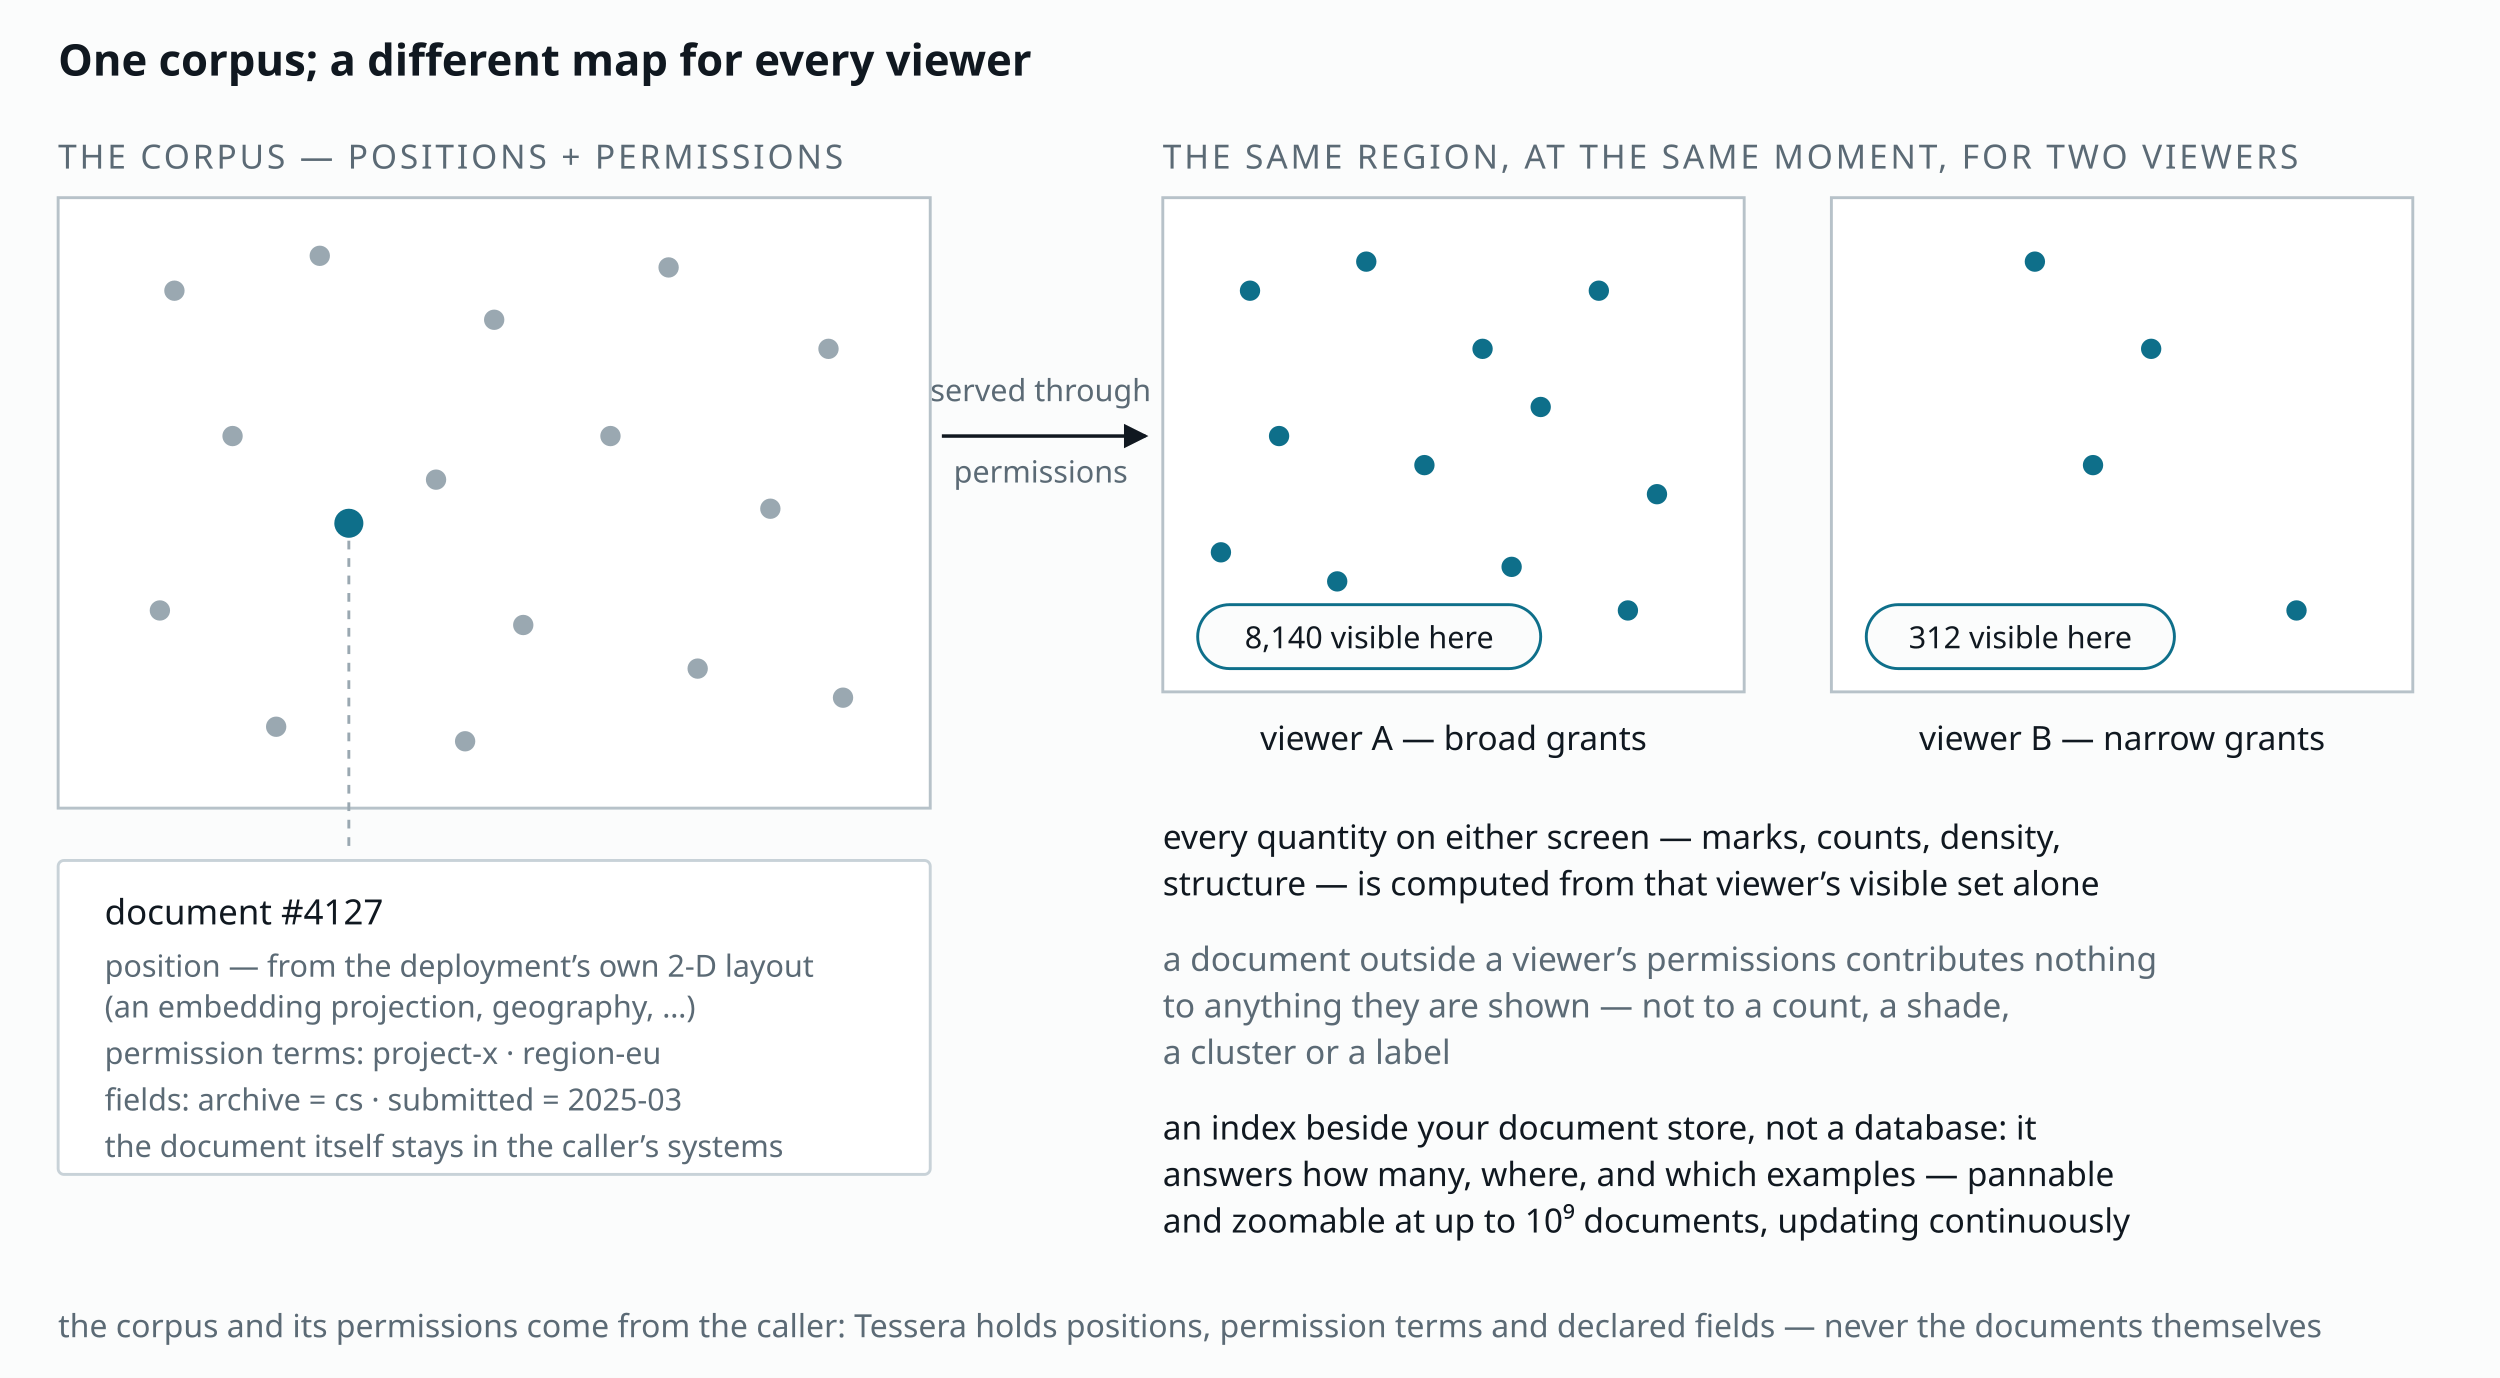
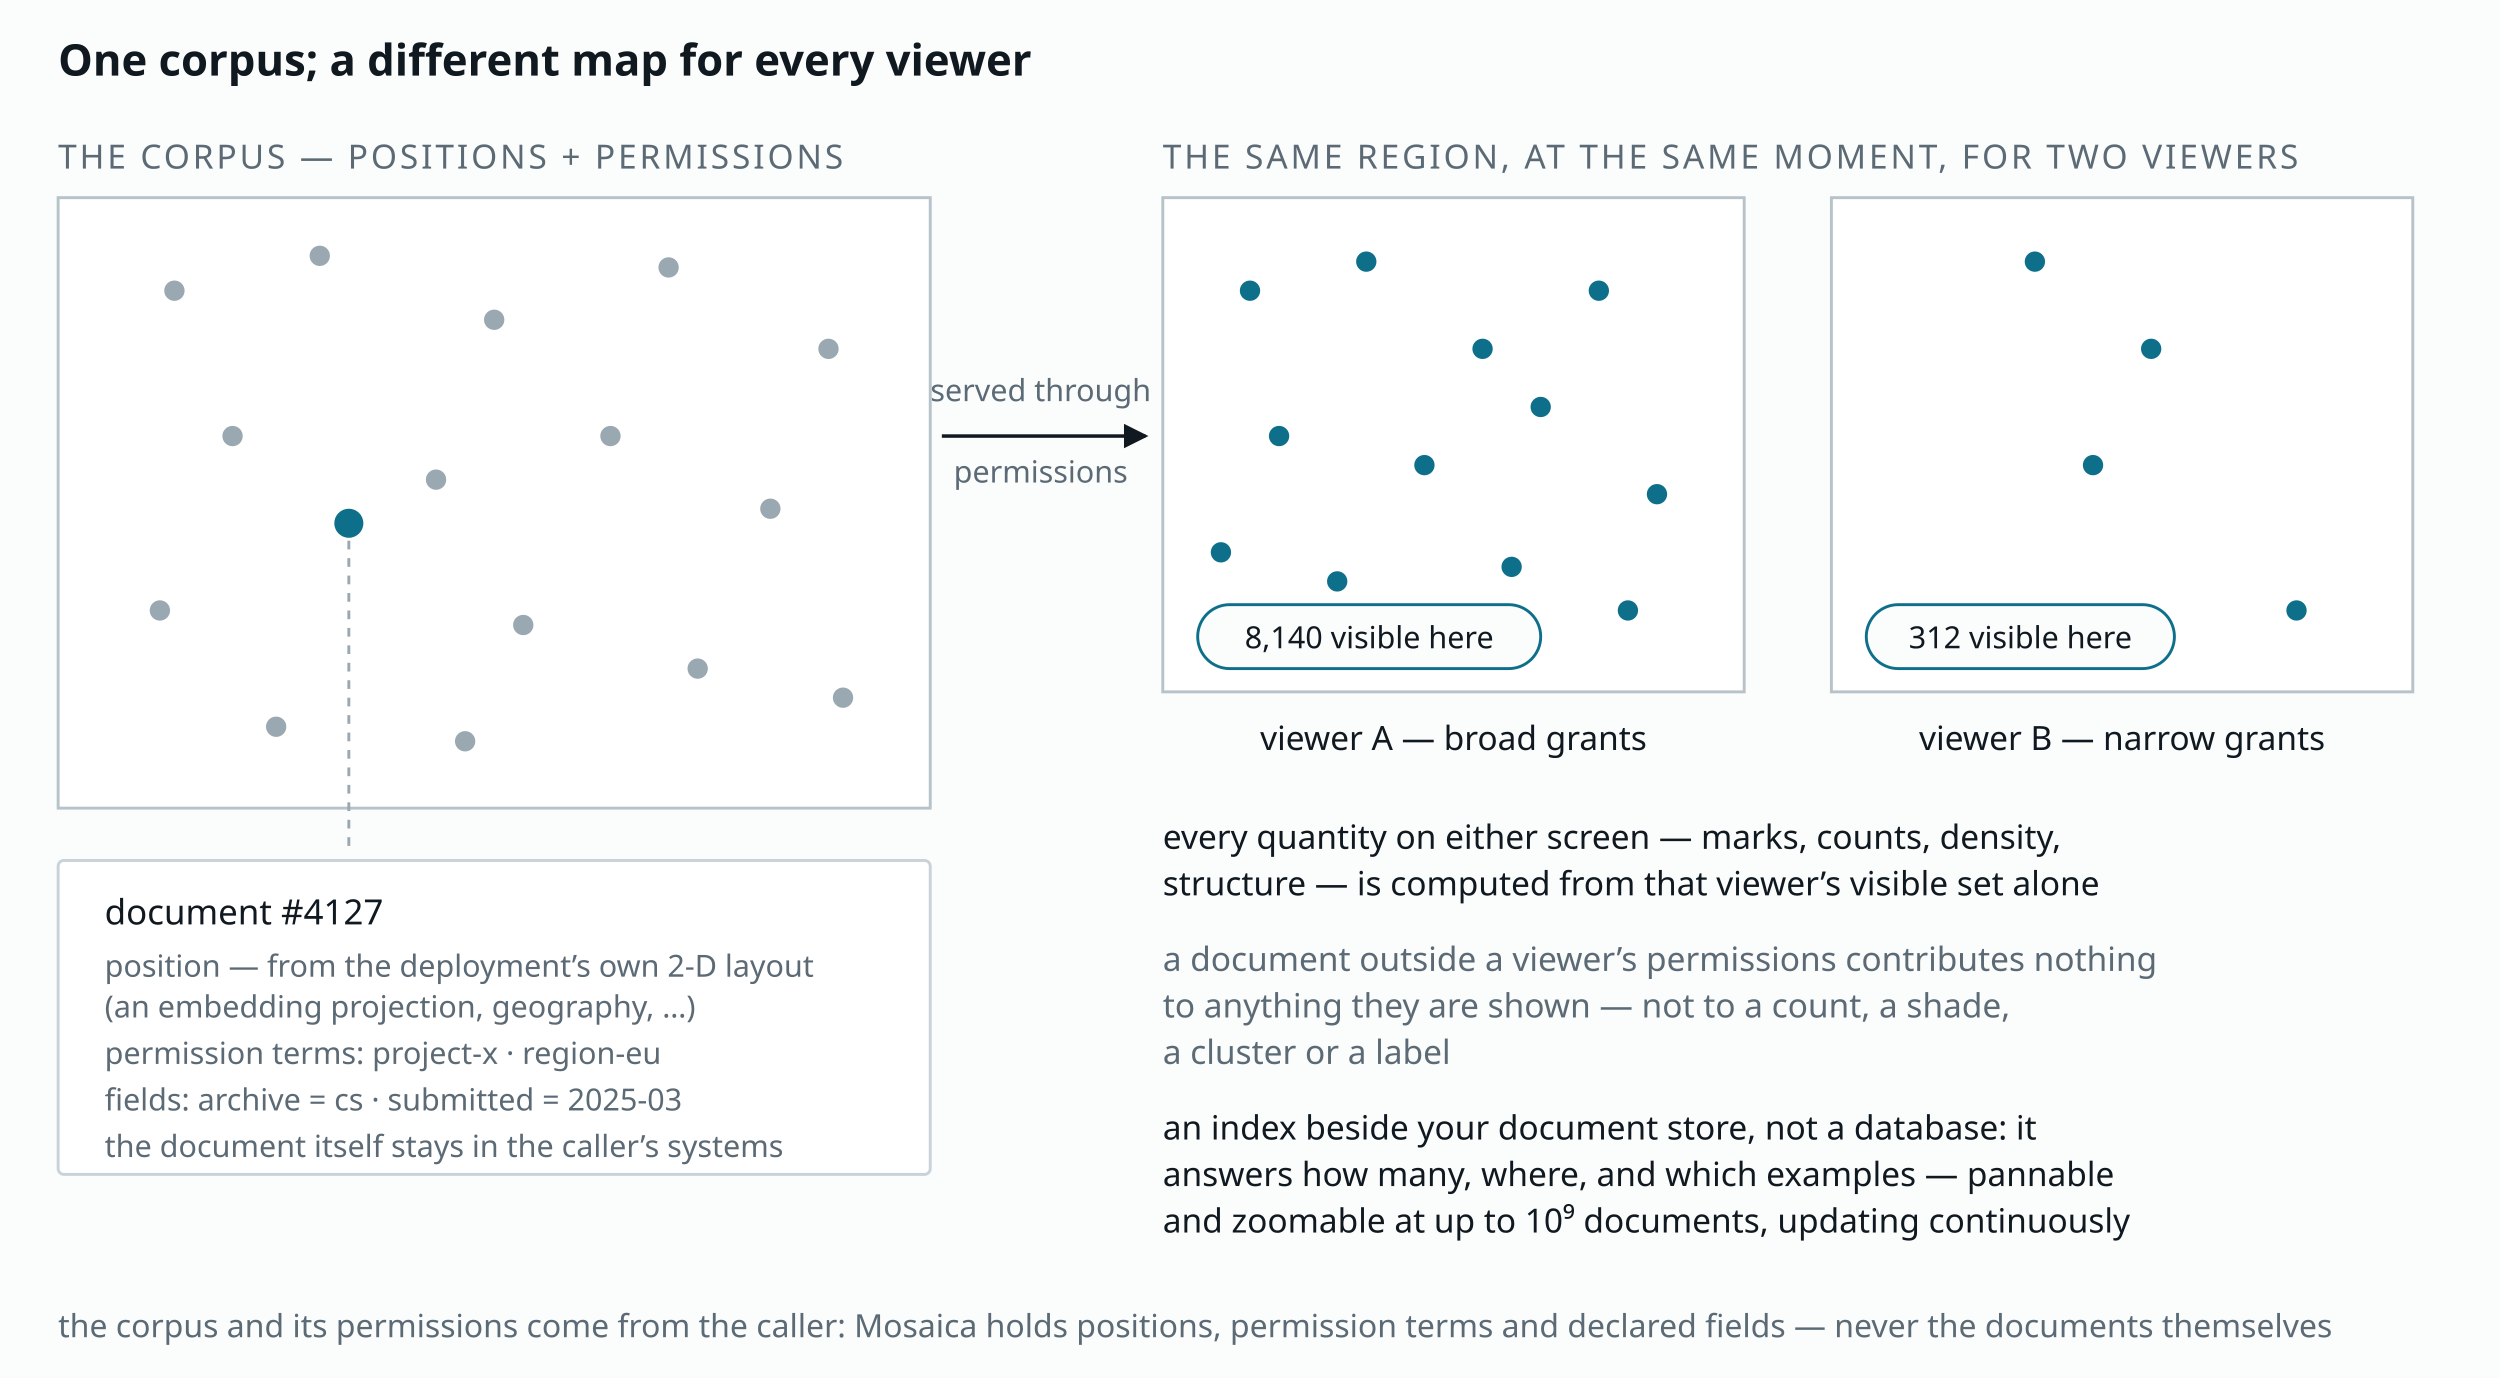
<svg xmlns="http://www.w3.org/2000/svg" viewBox="0 0 860 474" width="860" height="474" font-family="ui-sans-serif, system-ui, sans-serif">
  <rect x="0" y="0" width="860" height="474" fill="#fbfcfc" />
  <defs>
    <marker id="arI" viewBox="0 0 8 8" refX="7" refY="4" markerWidth="7" markerHeight="7" orient="auto">
      <path d="M0,0 L8,4 L0,8 z" fill="#101820" />
    </marker>
  </defs>
  <text x="20" y="26" font-size="15" font-weight="600" fill="#101820">One corpus; a different map for every viewer</text>
  <text x="20" y="58" font-size="11.5" fill="#5b6a75" letter-spacing="1">THE CORPUS — POSITIONS + PERMISSIONS</text>
  <rect x="20" y="68" width="300" height="210" fill="#ffffff" stroke="#b7c2c9" />
  <g fill="#9aa8b1">
    <circle cx="60" cy="100" r="3.5" />
    <circle cx="110" cy="88" r="3.5" />
    <circle cx="170" cy="110" r="3.5" />
    <circle cx="230" cy="92" r="3.5" />
    <circle cx="285" cy="120" r="3.5" />
    <circle cx="80" cy="150" r="3.5" />
    <circle cx="150" cy="165" r="3.5" />
    <circle cx="210" cy="150" r="3.5" />
    <circle cx="265" cy="175" r="3.5" />
    <circle cx="55" cy="210" r="3.5" />
    <circle cx="180" cy="215" r="3.5" />
    <circle cx="240" cy="230" r="3.5" />
    <circle cx="95" cy="250" r="3.5" />
    <circle cx="160" cy="255" r="3.5" />
    <circle cx="290" cy="240" r="3.5" />
  </g>
  <circle cx="120" cy="180" r="5" fill="#0e6f8a" />
  <line x1="120" y1="186" x2="120" y2="292" stroke="#9aa8b1" stroke-dasharray="3 3" />
  <rect x="20" y="296" width="300" height="108" rx="2" fill="#ffffff" stroke="#c8d2d8" />
  <text x="36" y="318" font-size="12" fill="#101820">document #4127</text>
  <g font-size="10.5" fill="#5b6a75">
    <text x="36" y="336">position — from the deployment’s own 2-D layout</text>
    <text x="36" y="350">(an embedding projection, geography, …)</text>
    <text x="36" y="366">permission terms: project-x · region-eu</text>
    <text x="36" y="382">fields: archive = cs · submitted = 2025-03</text>
    <text x="36" y="398">the document itself stays in the caller’s systems</text>
  </g>
  <line x1="324" y1="150" x2="394" y2="150" stroke="#101820" stroke-width="1.2" marker-end="url(#arI)" />
  <text x="358" y="138" font-size="10.5" fill="#5b6a75" text-anchor="middle">served through</text>
  <text x="358" y="166" font-size="10.5" fill="#5b6a75" text-anchor="middle">permissions</text>
  <text x="400" y="58" font-size="11.5" fill="#5b6a75" letter-spacing="1">THE SAME REGION, AT THE SAME MOMENT, FOR TWO VIEWERS</text>
  <rect x="400" y="68" width="200" height="170" fill="#ffffff" stroke="#b7c2c9" />
  <g fill="#0e6f8a">
    <circle cx="430" cy="100" r="3.5" />
    <circle cx="470" cy="90" r="3.5" />
    <circle cx="510" cy="120" r="3.5" />
    <circle cx="550" cy="100" r="3.5" />
    <circle cx="440" cy="150" r="3.5" />
    <circle cx="490" cy="160" r="3.5" />
    <circle cx="530" cy="140" r="3.5" />
    <circle cx="570" cy="170" r="3.5" />
    <circle cx="420" cy="190" r="3.5" />
    <circle cx="460" cy="200" r="3.5" />
    <circle cx="520" cy="195" r="3.5" />
    <circle cx="560" cy="210" r="3.5" />
  </g>
  <rect x="412" y="208" width="118" height="22" rx="11" fill="#fbfcfc" stroke="#0e6f8a" />
  <text x="471" y="223" font-size="10.5" fill="#101820" text-anchor="middle">8,140 visible here</text>
  <rect x="630" y="68" width="200" height="170" fill="#ffffff" stroke="#b7c2c9" />
  <g fill="#0e6f8a">
    <circle cx="700" cy="90" r="3.5" />
    <circle cx="740" cy="120" r="3.5" />
    <circle cx="720" cy="160" r="3.5" />
    <circle cx="790" cy="210" r="3.5" />
  </g>
  <rect x="642" y="208" width="106" height="22" rx="11" fill="#fbfcfc" stroke="#0e6f8a" />
  <text x="695" y="223" font-size="10.5" fill="#101820" text-anchor="middle">312 visible here</text>
  <g font-size="11.5" fill="#101820" text-anchor="middle">
    <text x="500" y="258">viewer A — broad grants</text>
    <text x="730" y="258">viewer B — narrow grants</text>
  </g>
  <g font-size="11.5">
    <text x="400" y="292" fill="#101820">every quantity on either screen — marks, counts, density,</text>
    <text x="400" y="308" fill="#101820">structure — is computed from that viewer’s visible set alone</text>
    <text x="400" y="334" fill="#5b6a75">a document outside a viewer’s permissions contributes nothing</text>
    <text x="400" y="350" fill="#5b6a75">to anything they are shown — not to a count, a shade,</text>
    <text x="400" y="366" fill="#5b6a75">a cluster or a label</text>
    <text x="400" y="392" fill="#101820">an index beside your document store, not a database: it</text>
    <text x="400" y="408" fill="#101820">answers how many, where, and which examples — pannable</text>
    <text x="400" y="424" fill="#101820">and zoomable at up to 10⁹ documents, updating continuously</text>
  </g>
-   <text x="20" y="460" font-size="11" fill="#5b6a75">the corpus and its permissions come from the caller: Tessera holds positions, permission terms and declared fields — never the documents themselves</text>
+   <text x="20" y="460" font-size="11" fill="#5b6a75">the corpus and its permissions come from the caller: Mosaica holds positions, permission terms and declared fields — never the documents themselves</text>
</svg>
